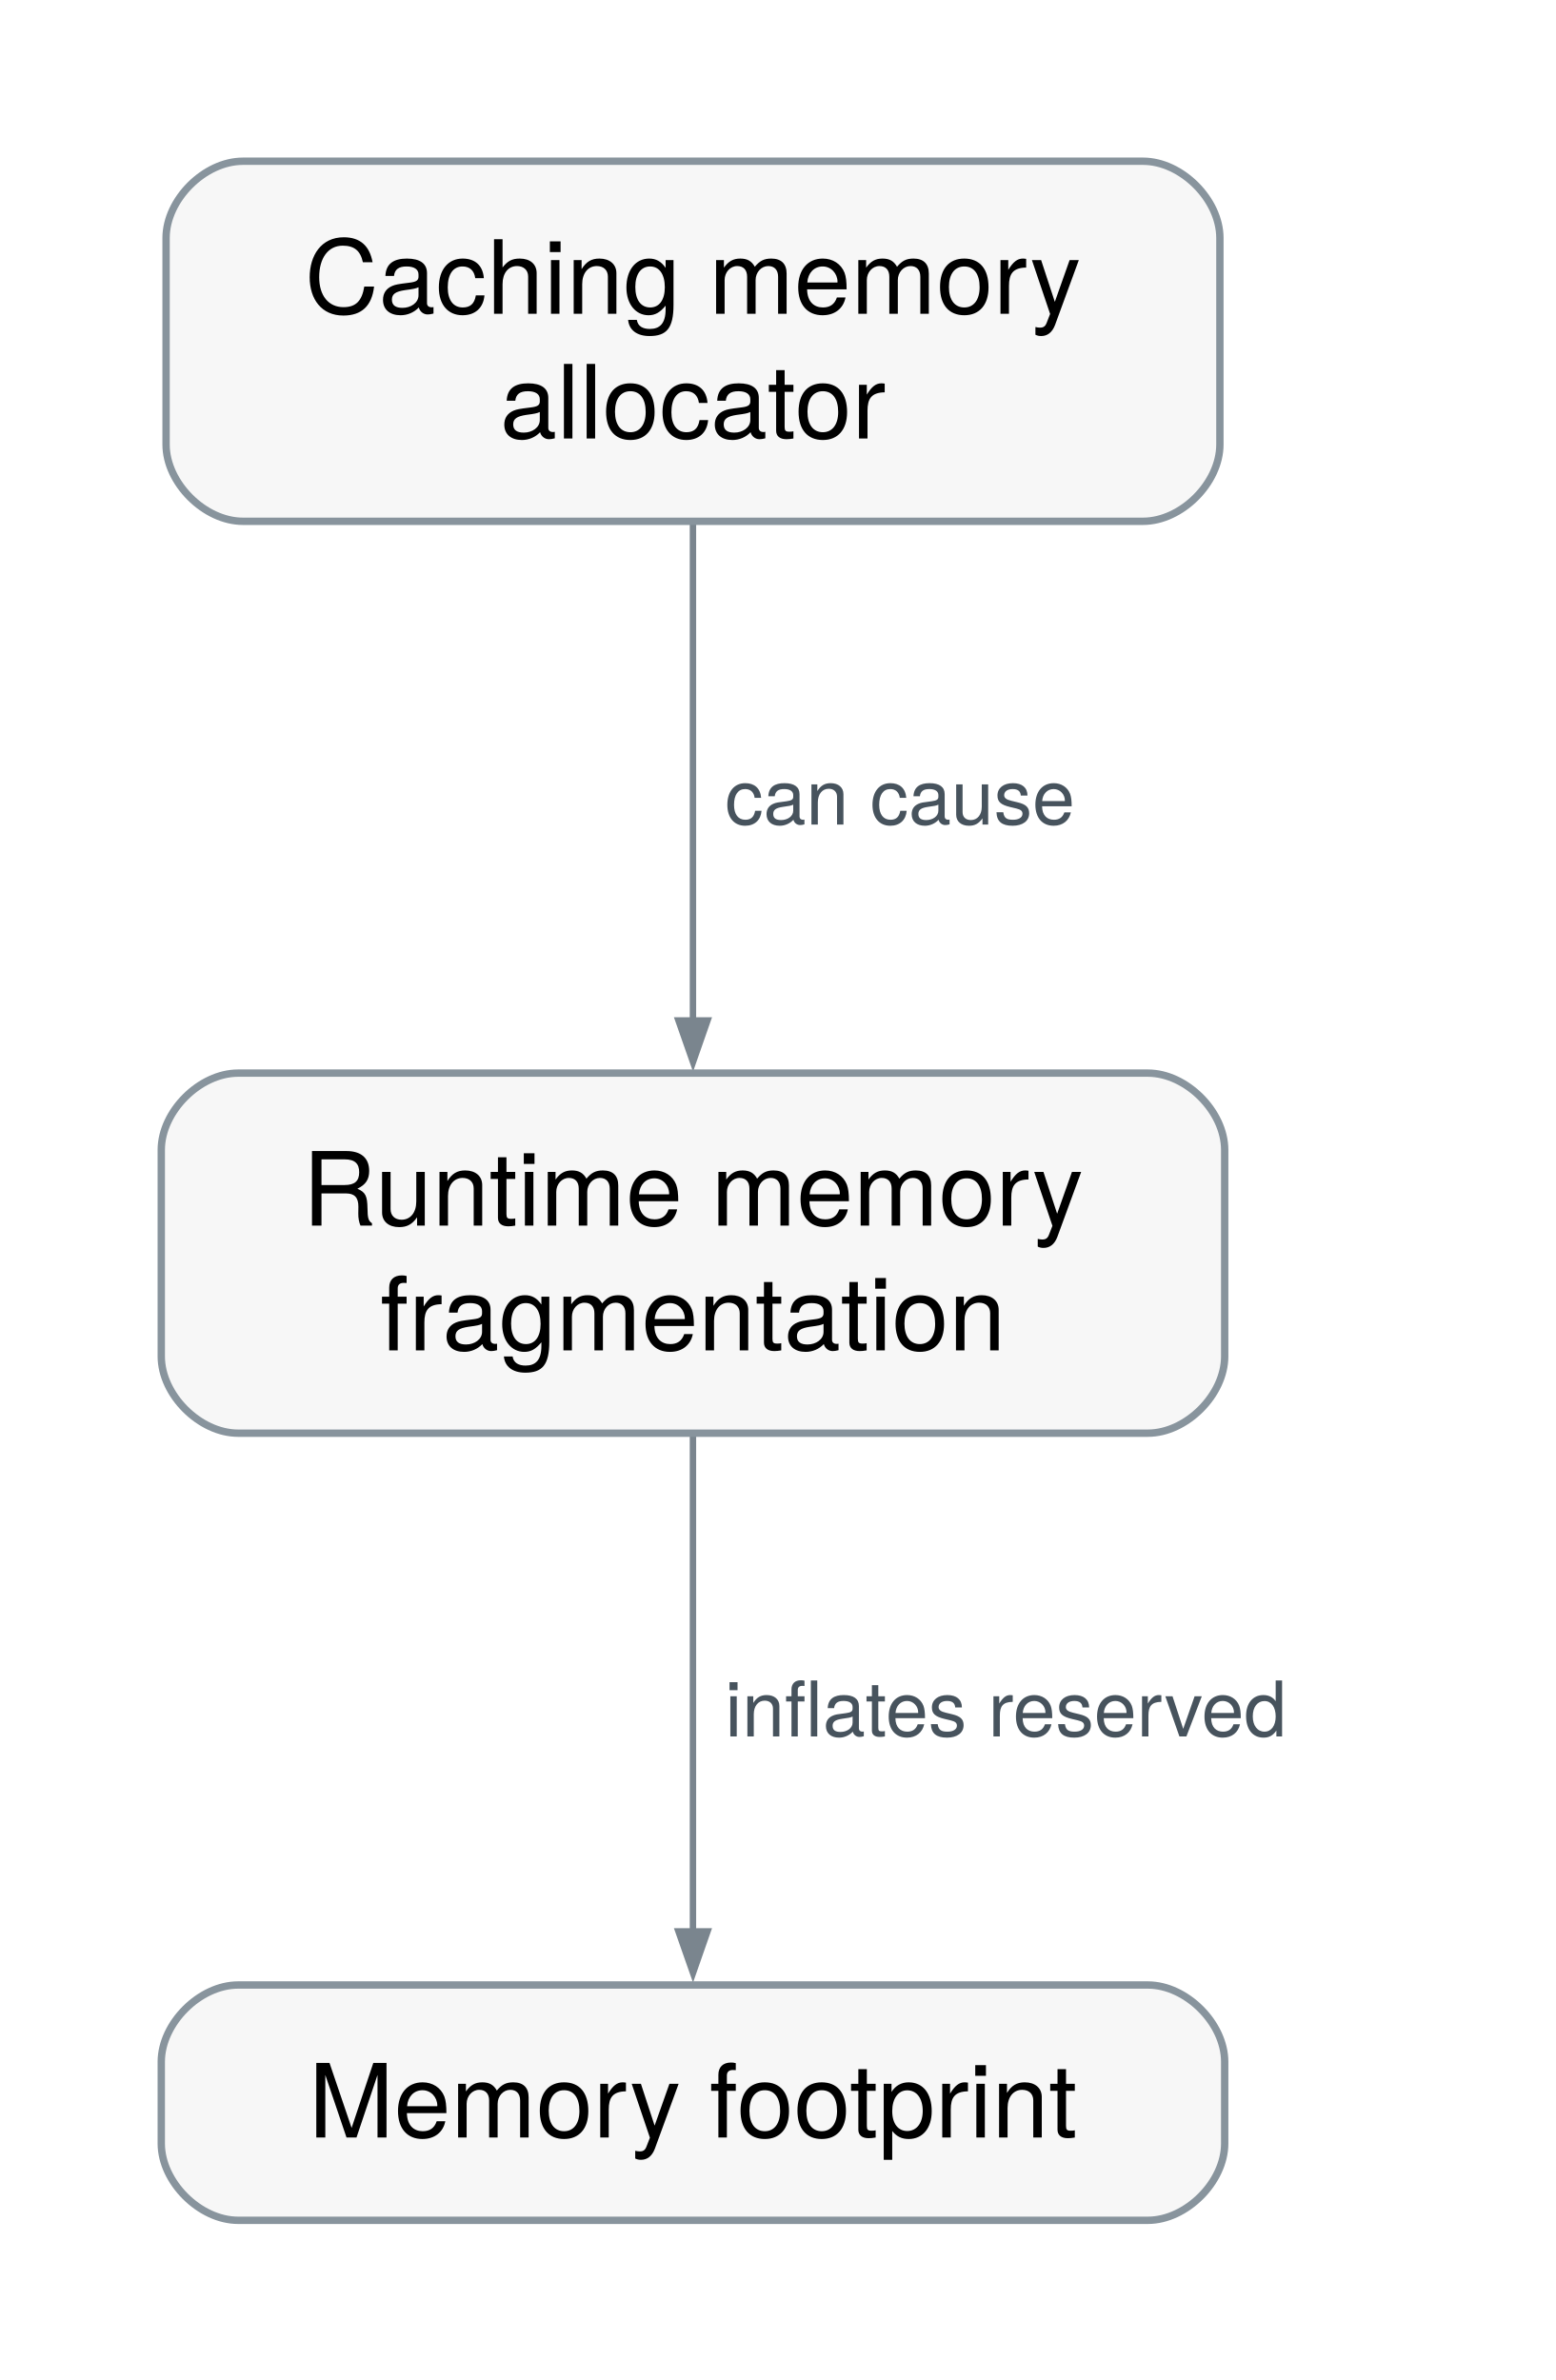
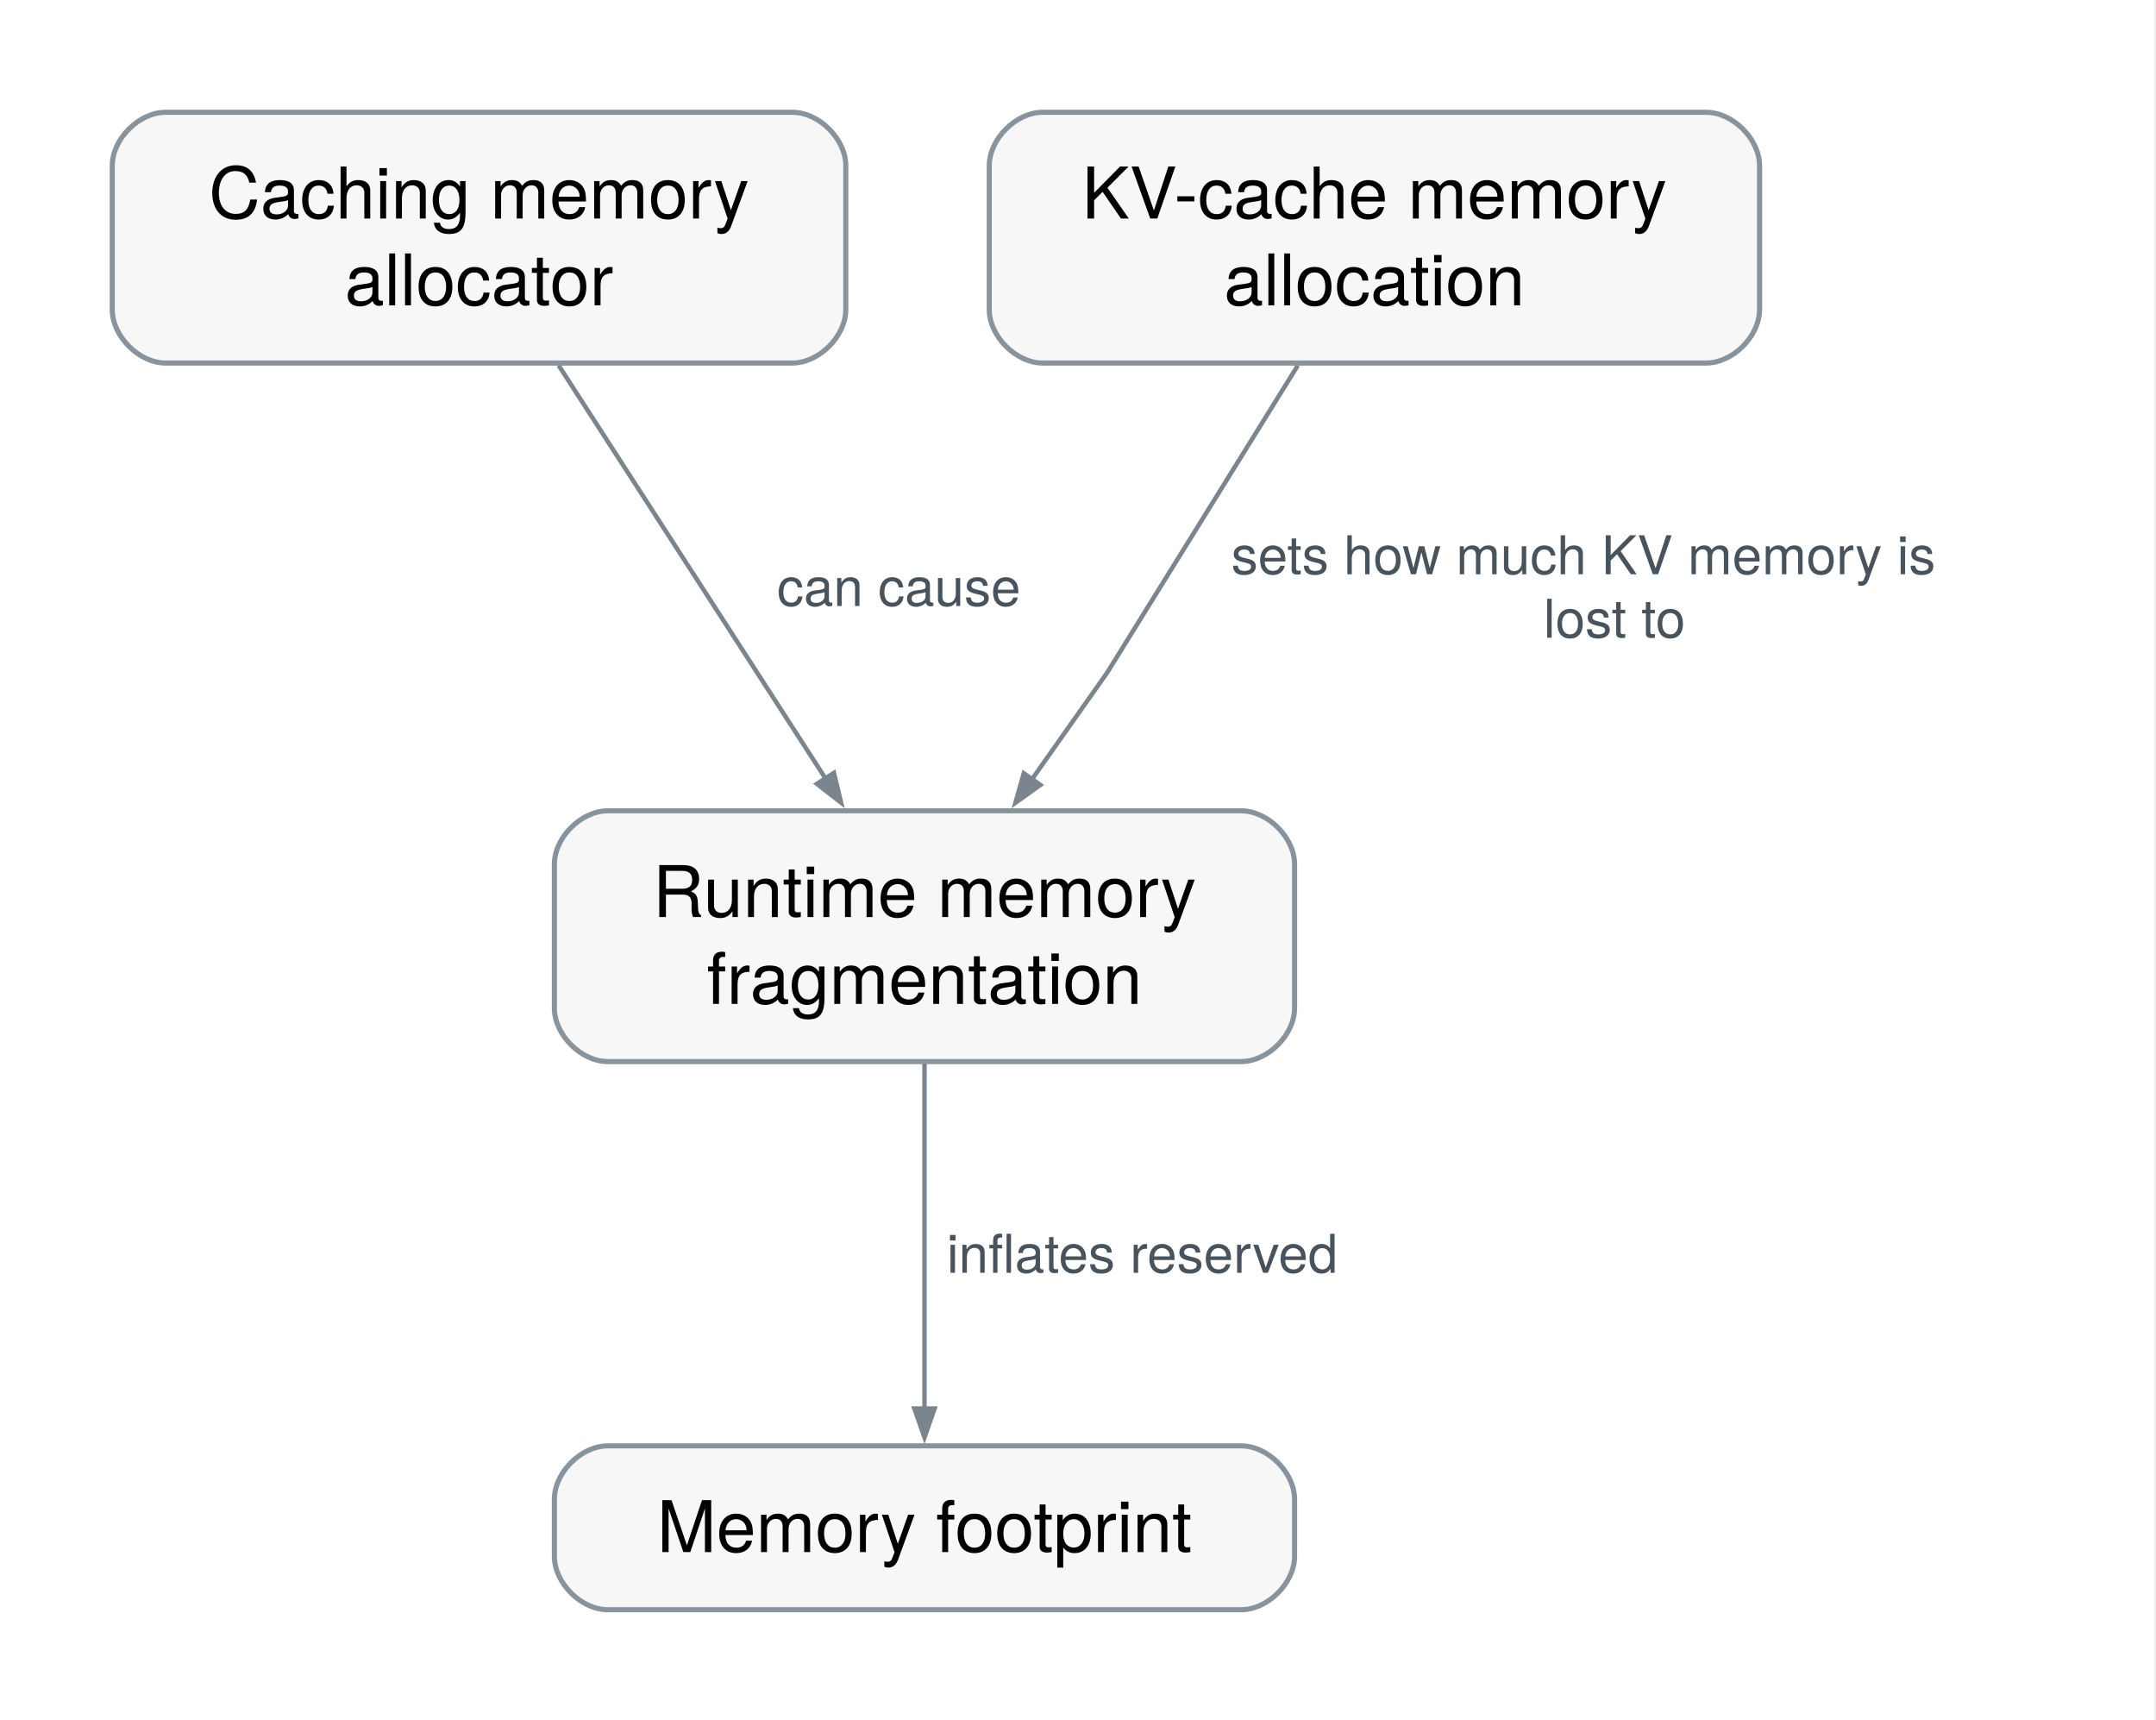
- <svg xmlns="http://www.w3.org/2000/svg" xmlns:xlink="http://www.w3.org/1999/xlink" width="243pt" height="372pt" viewBox="0.00 0.00 243.00 372.00" font-family="Helvetica Neue, Helvetica, Arial, sans-serif" role="group" aria-label="How does Runtime memory fragmentation connect?">
-   <g id="graph0" class="graph" transform="scale(1 1) rotate(0) translate(25.2 347.04)">
-     <polygon fill="white" stroke="none" points="-25.2,25.2 -25.2,-347.04 218.03,-347.04 218.03,25.2 -25.2,25.2" />
+ <svg xmlns="http://www.w3.org/2000/svg" xmlns:xlink="http://www.w3.org/1999/xlink" width="484pt" height="386pt" viewBox="0.00 0.00 484.00 386.00" font-family="Helvetica Neue, Helvetica, Arial, sans-serif" role="group" aria-label="How does Runtime memory fragmentation connect?">
+   <g id="graph0" class="graph" transform="scale(1 1) rotate(0) translate(25.2 361.29)">
+     <polygon fill="white" stroke="none" points="-25.2,25.2 -25.2,-361.29 458.4,-361.29 458.4,25.2 -25.2,25.2" />
    <g id="relation-rel.memory-fragmentation.memory-footprint" class="edge">
-       <path fill="none" stroke="#7a858e" d="M83.08,-122.75C83.08,-99.81 83.08,-67.31 83.08,-44.91" />
-       <polygon fill="#7a858e" stroke="#7a858e" points="85.36,-45.16 83.09,-38.66 80.81,-45.16 85.36,-45.16" />
-       <text xml:space="preserve" text-anchor="start" x="88.08" y="-75.63" font-family="Helvetica Neue" font-size="12.00" fill="#47535d" paint-order="stroke" stroke="white" stroke-width="4" stroke-linejoin="round">inflates reserved</text>
+       <path fill="none" stroke="#7a858e" d="M182.34,-122.75C182.34,-99.81 182.34,-67.31 182.34,-44.91" />
+       <polygon fill="#7a858e" stroke="#7a858e" points="184.61,-45.16 182.34,-38.66 180.06,-45.16 184.61,-45.16" />
+       <text xml:space="preserve" text-anchor="start" x="187.34" y="-75.63" font-family="Helvetica Neue" font-size="12.00" fill="#47535d" paint-order="stroke" stroke="white" stroke-width="4" stroke-linejoin="round">inflates reserved</text>
    </g>
    <g id="relation-rel.memory-fragmentation.caching-allocator" class="edge">
-       <path fill="none" stroke="#7a858e" d="M83.08,-265.27C83.08,-243.02 83.08,-211.51 83.08,-187.4" />
-       <polygon fill="#7a858e" stroke="#7a858e" points="85.36,-187.54 83.09,-181.04 80.81,-187.54 85.36,-187.54" />
-       <text xml:space="preserve" text-anchor="start" x="88.08" y="-218.16" font-family="Helvetica Neue" font-size="12.00" fill="#47535d" paint-order="stroke" stroke="white" stroke-width="4" stroke-linejoin="round">can cause</text>
+       <path fill="none" stroke="#7a858e" d="M100.21,-279.28C117.01,-253.28 142.2,-214.29 160.25,-186.36" />
+       <polygon fill="#7a858e" stroke="#7a858e" points="162.01,-187.83 163.62,-181.13 158.18,-185.36 162.01,-187.83" />
+       <text xml:space="preserve" text-anchor="start" x="149.23" y="-225.28" font-family="Helvetica Neue" font-size="12.00" fill="#47535d" paint-order="stroke" stroke="white" stroke-width="4" stroke-linejoin="round">can cause</text>
+     </g>
+     <g id="relation-rel.kv-memory-allocation.memory-fragmentation" class="edge">
+       <path fill="none" stroke="#7a858e" d="M266.14,-279.26C248.41,-250.7 223.34,-210.31 223.34,-210.31 223.34,-210.31 215.28,-198.89 206.32,-186.18" />
+       <polygon fill="#7a858e" stroke="#7a858e" points="208.35,-185.12 202.75,-181.11 204.63,-187.74 208.35,-185.12" />
+       <text xml:space="preserve" text-anchor="start" x="251.2" y="-232.41" font-family="Helvetica Neue" font-size="12.00" fill="#47535d" paint-order="stroke" stroke="white" stroke-width="4" stroke-linejoin="round">sets how much KV memory is</text>
+       <text xml:space="preserve" text-anchor="start" x="321.32" y="-218.16" font-family="Helvetica Neue" font-size="12.00" fill="#47535d" paint-order="stroke" stroke="white" stroke-width="4" stroke-linejoin="round">lost to</text>
    </g>
    <g id="concept-mlsys.memory-fragmentation" class="node">
      <g id="a_concept-mlsys.memory-fragmentation">
        <a xlink:title="Free device memory split into blocks too small to satisfy new allocations, so a job runs out of memory while reserved memory exceeds what live tensors use.">
-           <path fill="#f7f7f7" stroke="#88949d" stroke-width="1.15" d="M154.17,-179.31C154.17,-179.31 12,-179.31 12,-179.31 6,-179.31 0,-173.31 0,-167.31 0,-167.31 0,-135.03 0,-135.03 0,-129.03 6,-123.03 12,-123.03 12,-123.03 154.17,-123.03 154.17,-123.03 160.17,-123.03 166.17,-129.03 166.17,-135.03 166.17,-135.03 166.17,-167.31 166.17,-167.31 166.17,-173.31 160.17,-179.31 154.17,-179.31" />
-           <text xml:space="preserve" text-anchor="middle" x="83.08" y="-155.47" font-family="Helvetica Neue" font-size="16.00">Runtime memory</text>
-           <text xml:space="preserve" text-anchor="middle" x="83.08" y="-135.97" font-family="Helvetica Neue" font-size="16.00">fragmentation</text>
+           <path fill="#f7f7f7" stroke="#88949d" stroke-width="1.15" d="M253.42,-179.31C253.42,-179.31 111.25,-179.31 111.25,-179.31 105.25,-179.31 99.25,-173.31 99.25,-167.31 99.25,-167.31 99.25,-135.03 99.25,-135.03 99.25,-129.03 105.25,-123.03 111.25,-123.03 111.25,-123.03 253.42,-123.03 253.42,-123.03 259.42,-123.03 265.42,-129.03 265.42,-135.03 265.42,-135.03 265.42,-167.31 265.42,-167.31 265.42,-173.31 259.42,-179.31 253.42,-179.31" />
+           <text xml:space="preserve" text-anchor="middle" x="182.34" y="-155.47" font-family="Helvetica Neue" font-size="16.00">Runtime memory</text>
+           <text xml:space="preserve" text-anchor="middle" x="182.34" y="-135.97" font-family="Helvetica Neue" font-size="16.00">fragmentation</text>
        </a>
      </g>
    </g>
    <g id="concept-mlsys.memory-footprint" class="node">
      <g id="a_concept-mlsys.memory-footprint">
        <a xlink:title="The peak memory a workload occupies, summed over parameters, activations, optimizer or cache state, and runtime buffers.">
-           <path fill="#f7f7f7" stroke="#88949d" stroke-width="1.15" d="M154.17,-36.78C154.17,-36.78 12,-36.78 12,-36.78 6,-36.78 0,-30.78 0,-24.78 0,-24.78 0,-12 0,-12 0,-6 6,0 12,0 12,0 154.17,0 154.17,0 160.17,0 166.17,-6 166.17,-12 166.17,-12 166.17,-24.78 166.17,-24.78 166.17,-30.78 160.17,-36.78 154.17,-36.78" />
-           <text xml:space="preserve" text-anchor="middle" x="83.08" y="-12.94" font-family="Helvetica Neue" font-size="16.00">Memory footprint</text>
+           <path fill="#f7f7f7" stroke="#88949d" stroke-width="1.15" d="M253.42,-36.78C253.42,-36.78 111.25,-36.78 111.25,-36.78 105.25,-36.78 99.25,-30.78 99.25,-24.78 99.25,-24.78 99.25,-12 99.25,-12 99.25,-6 105.25,0 111.25,0 111.25,0 253.42,0 253.42,0 259.42,0 265.42,-6 265.42,-12 265.42,-12 265.42,-24.78 265.42,-24.78 265.42,-30.78 259.42,-36.78 253.42,-36.78" />
+           <text xml:space="preserve" text-anchor="middle" x="182.34" y="-12.94" font-family="Helvetica Neue" font-size="16.00">Memory footprint</text>
        </a>
      </g>
    </g>
    <g id="concept-mlsys.caching-allocator" class="node">
      <g id="a_concept-mlsys.caching-allocator">
        <a xlink:title="A runtime allocator that retains and reuses freed device memory blocks to avoid costly allocation calls, at the risk of fragmentation.">
-           <path fill="#f7f7f7" stroke="#88949d" stroke-width="1.15" d="M153.42,-321.84C153.42,-321.84 12.75,-321.84 12.75,-321.84 6.75,-321.84 0.75,-315.84 0.75,-309.84 0.75,-309.84 0.75,-277.56 0.75,-277.56 0.75,-271.56 6.75,-265.56 12.75,-265.56 12.75,-265.56 153.42,-265.56 153.42,-265.56 159.42,-265.56 165.42,-271.56 165.42,-277.56 165.42,-277.56 165.42,-309.84 165.42,-309.84 165.42,-315.84 159.42,-321.84 153.42,-321.84" />
-           <text xml:space="preserve" text-anchor="middle" x="83.08" y="-298" font-family="Helvetica Neue" font-size="16.00">Caching memory</text>
-           <text xml:space="preserve" text-anchor="middle" x="83.08" y="-278.5" font-family="Helvetica Neue" font-size="16.00">allocator</text>
+           <path fill="#f7f7f7" stroke="#88949d" stroke-width="1.15" d="M152.67,-336.09C152.67,-336.09 12,-336.09 12,-336.09 6,-336.09 0,-330.09 0,-324.09 0,-324.09 0,-291.81 0,-291.81 0,-285.81 6,-279.81 12,-279.81 12,-279.81 152.67,-279.81 152.67,-279.81 158.67,-279.81 164.67,-285.81 164.67,-291.81 164.67,-291.81 164.67,-324.09 164.67,-324.09 164.67,-330.09 158.67,-336.09 152.67,-336.09" />
+           <text xml:space="preserve" text-anchor="middle" x="82.34" y="-312.25" font-family="Helvetica Neue" font-size="16.00">Caching memory</text>
+           <text xml:space="preserve" text-anchor="middle" x="82.34" y="-292.75" font-family="Helvetica Neue" font-size="16.00">allocator</text>
+         </a>
+       </g>
+     </g>
+     <g id="concept-mlsys.kv-memory-allocation" class="node">
+       <g id="a_concept-mlsys.kv-memory-allocation">
+         <a xlink:title="Laying out and allocating accelerator memory for cached attention state, which trades fragmentation and sharing against kernel compatibility and allocation cost.">
+           <path fill="#f7f7f7" stroke="#88949d" stroke-width="1.15" d="M357.8,-336.09C357.8,-336.09 208.88,-336.09 208.88,-336.09 202.88,-336.09 196.88,-330.09 196.88,-324.09 196.88,-324.09 196.88,-291.81 196.88,-291.81 196.88,-285.81 202.88,-279.81 208.88,-279.81 208.88,-279.81 357.8,-279.81 357.8,-279.81 363.8,-279.81 369.8,-285.81 369.8,-291.81 369.8,-291.81 369.8,-324.09 369.8,-324.09 369.8,-330.09 363.8,-336.09 357.8,-336.09" />
+           <text xml:space="preserve" text-anchor="middle" x="283.34" y="-312.25" font-family="Helvetica Neue" font-size="16.00">KV-cache memory</text>
+           <text xml:space="preserve" text-anchor="middle" x="283.34" y="-292.75" font-family="Helvetica Neue" font-size="16.00">allocation</text>
        </a>
      </g>
    </g>
  </g>
</svg>
